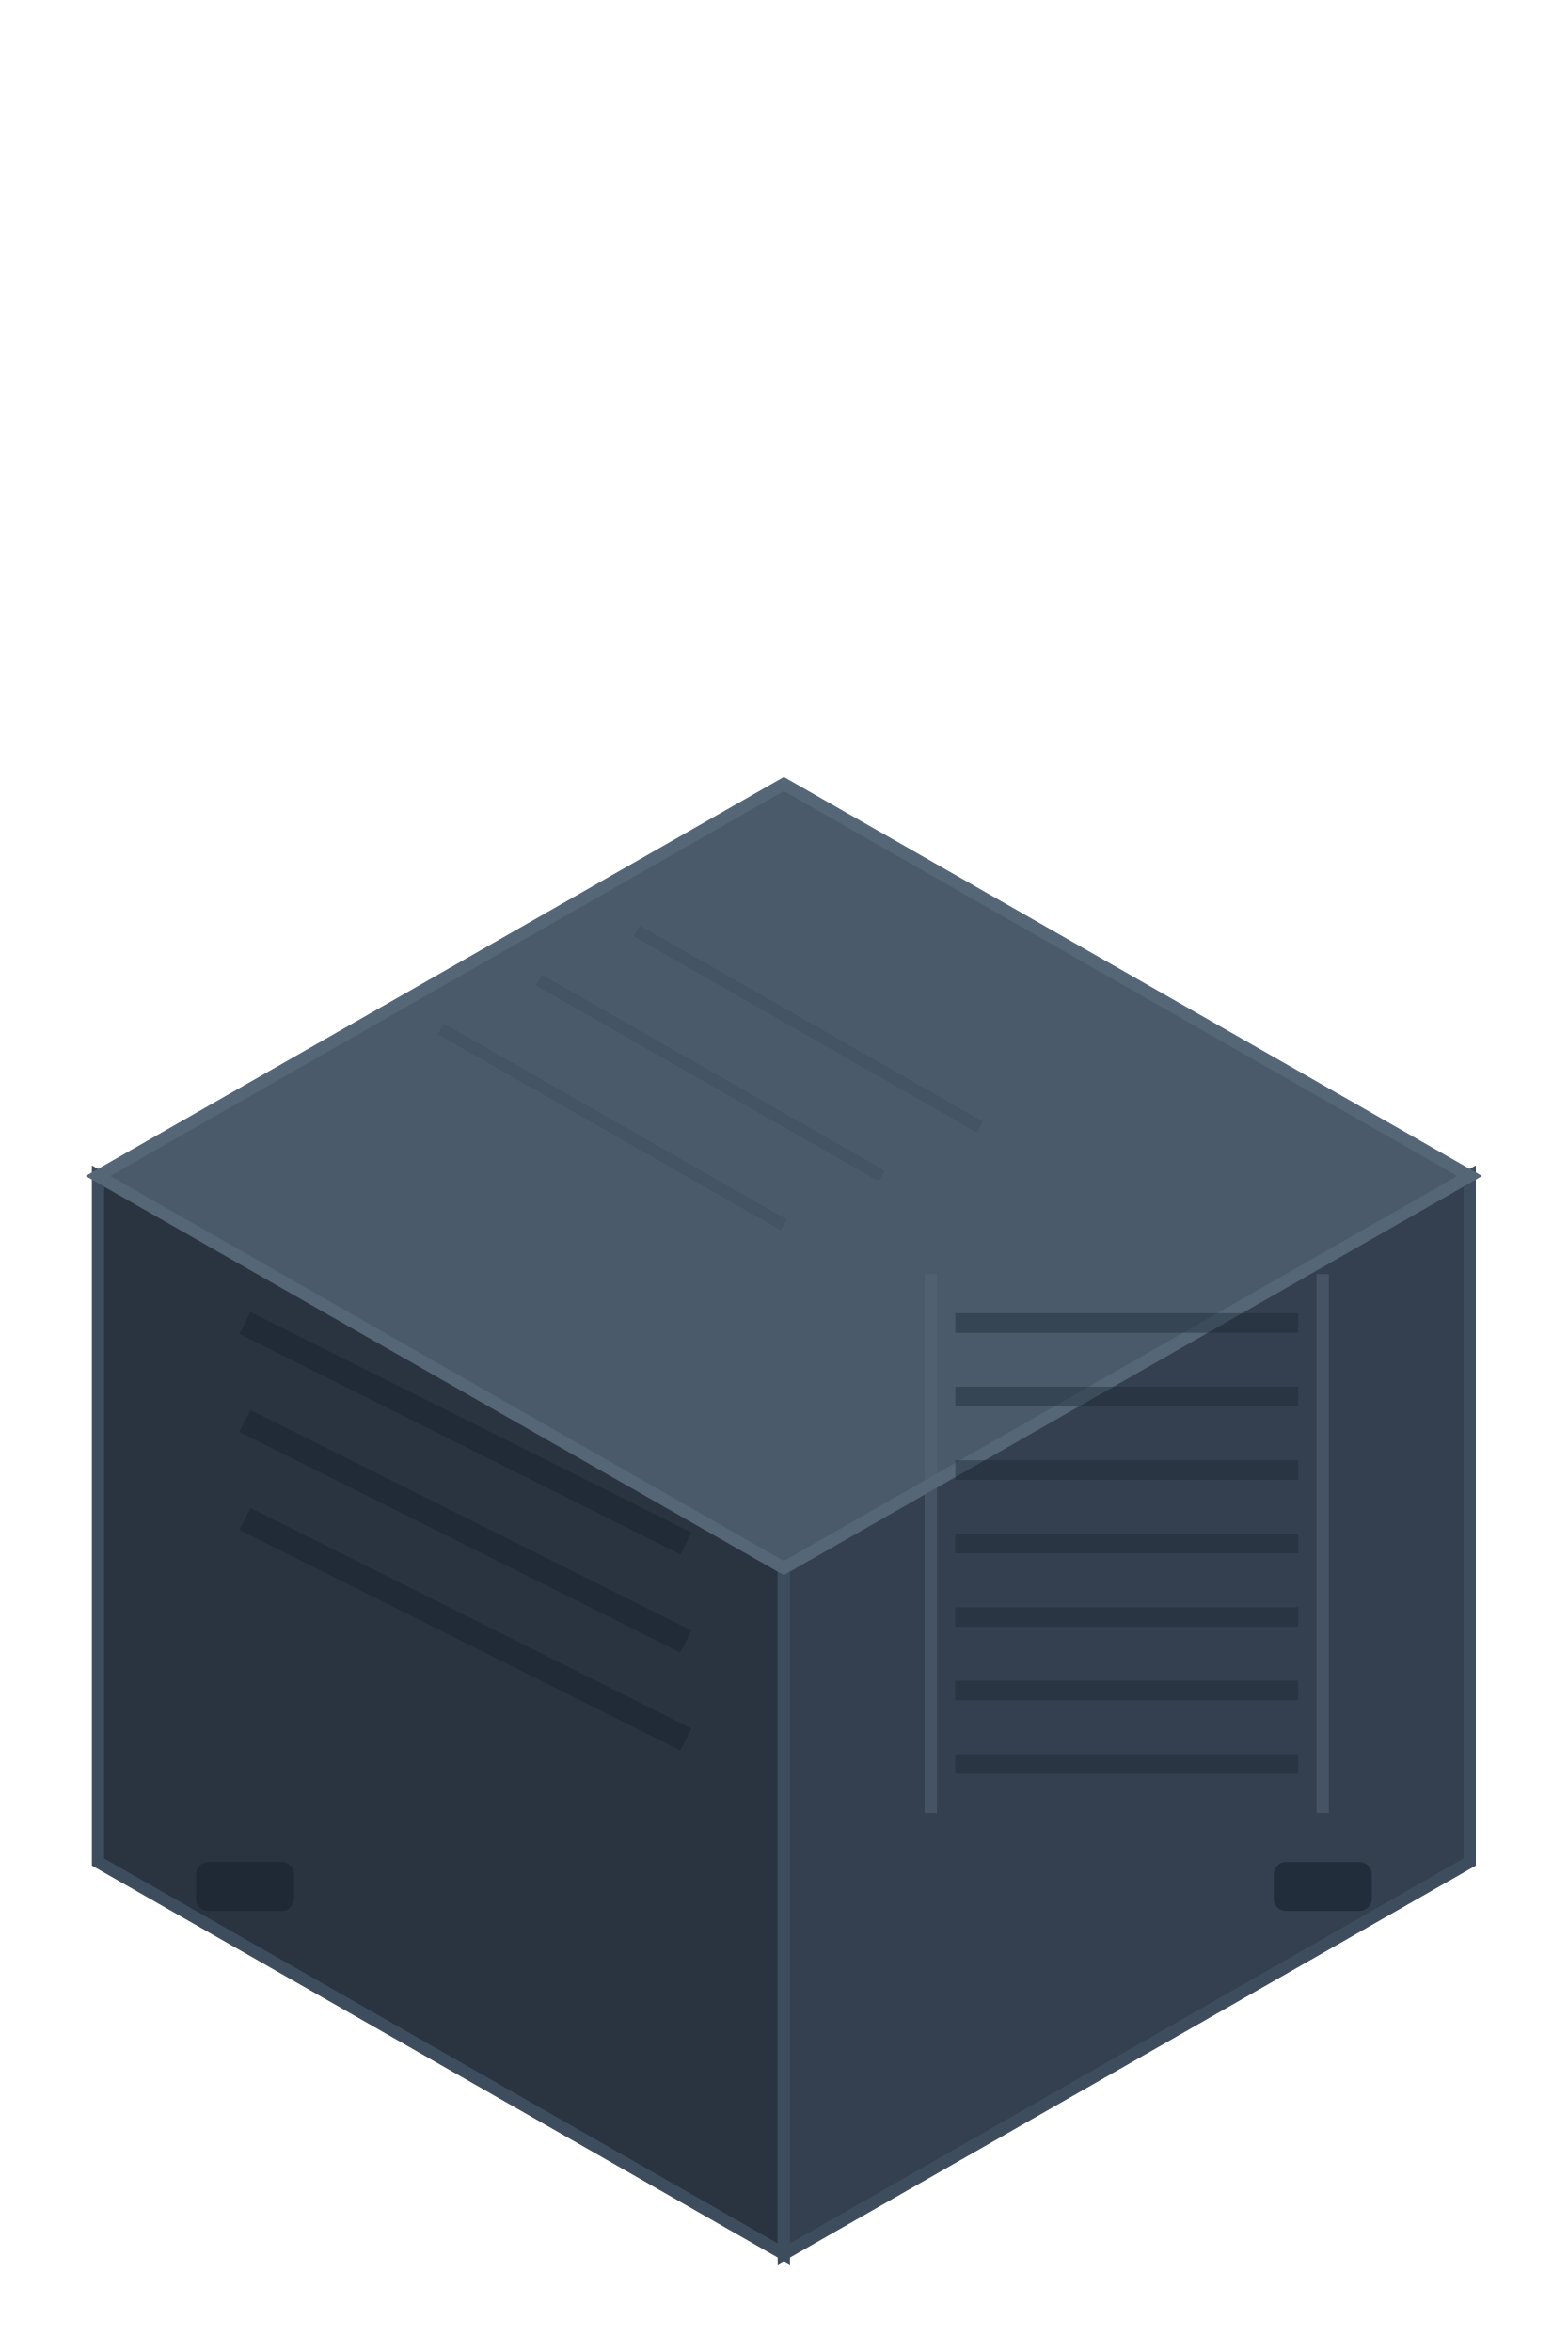
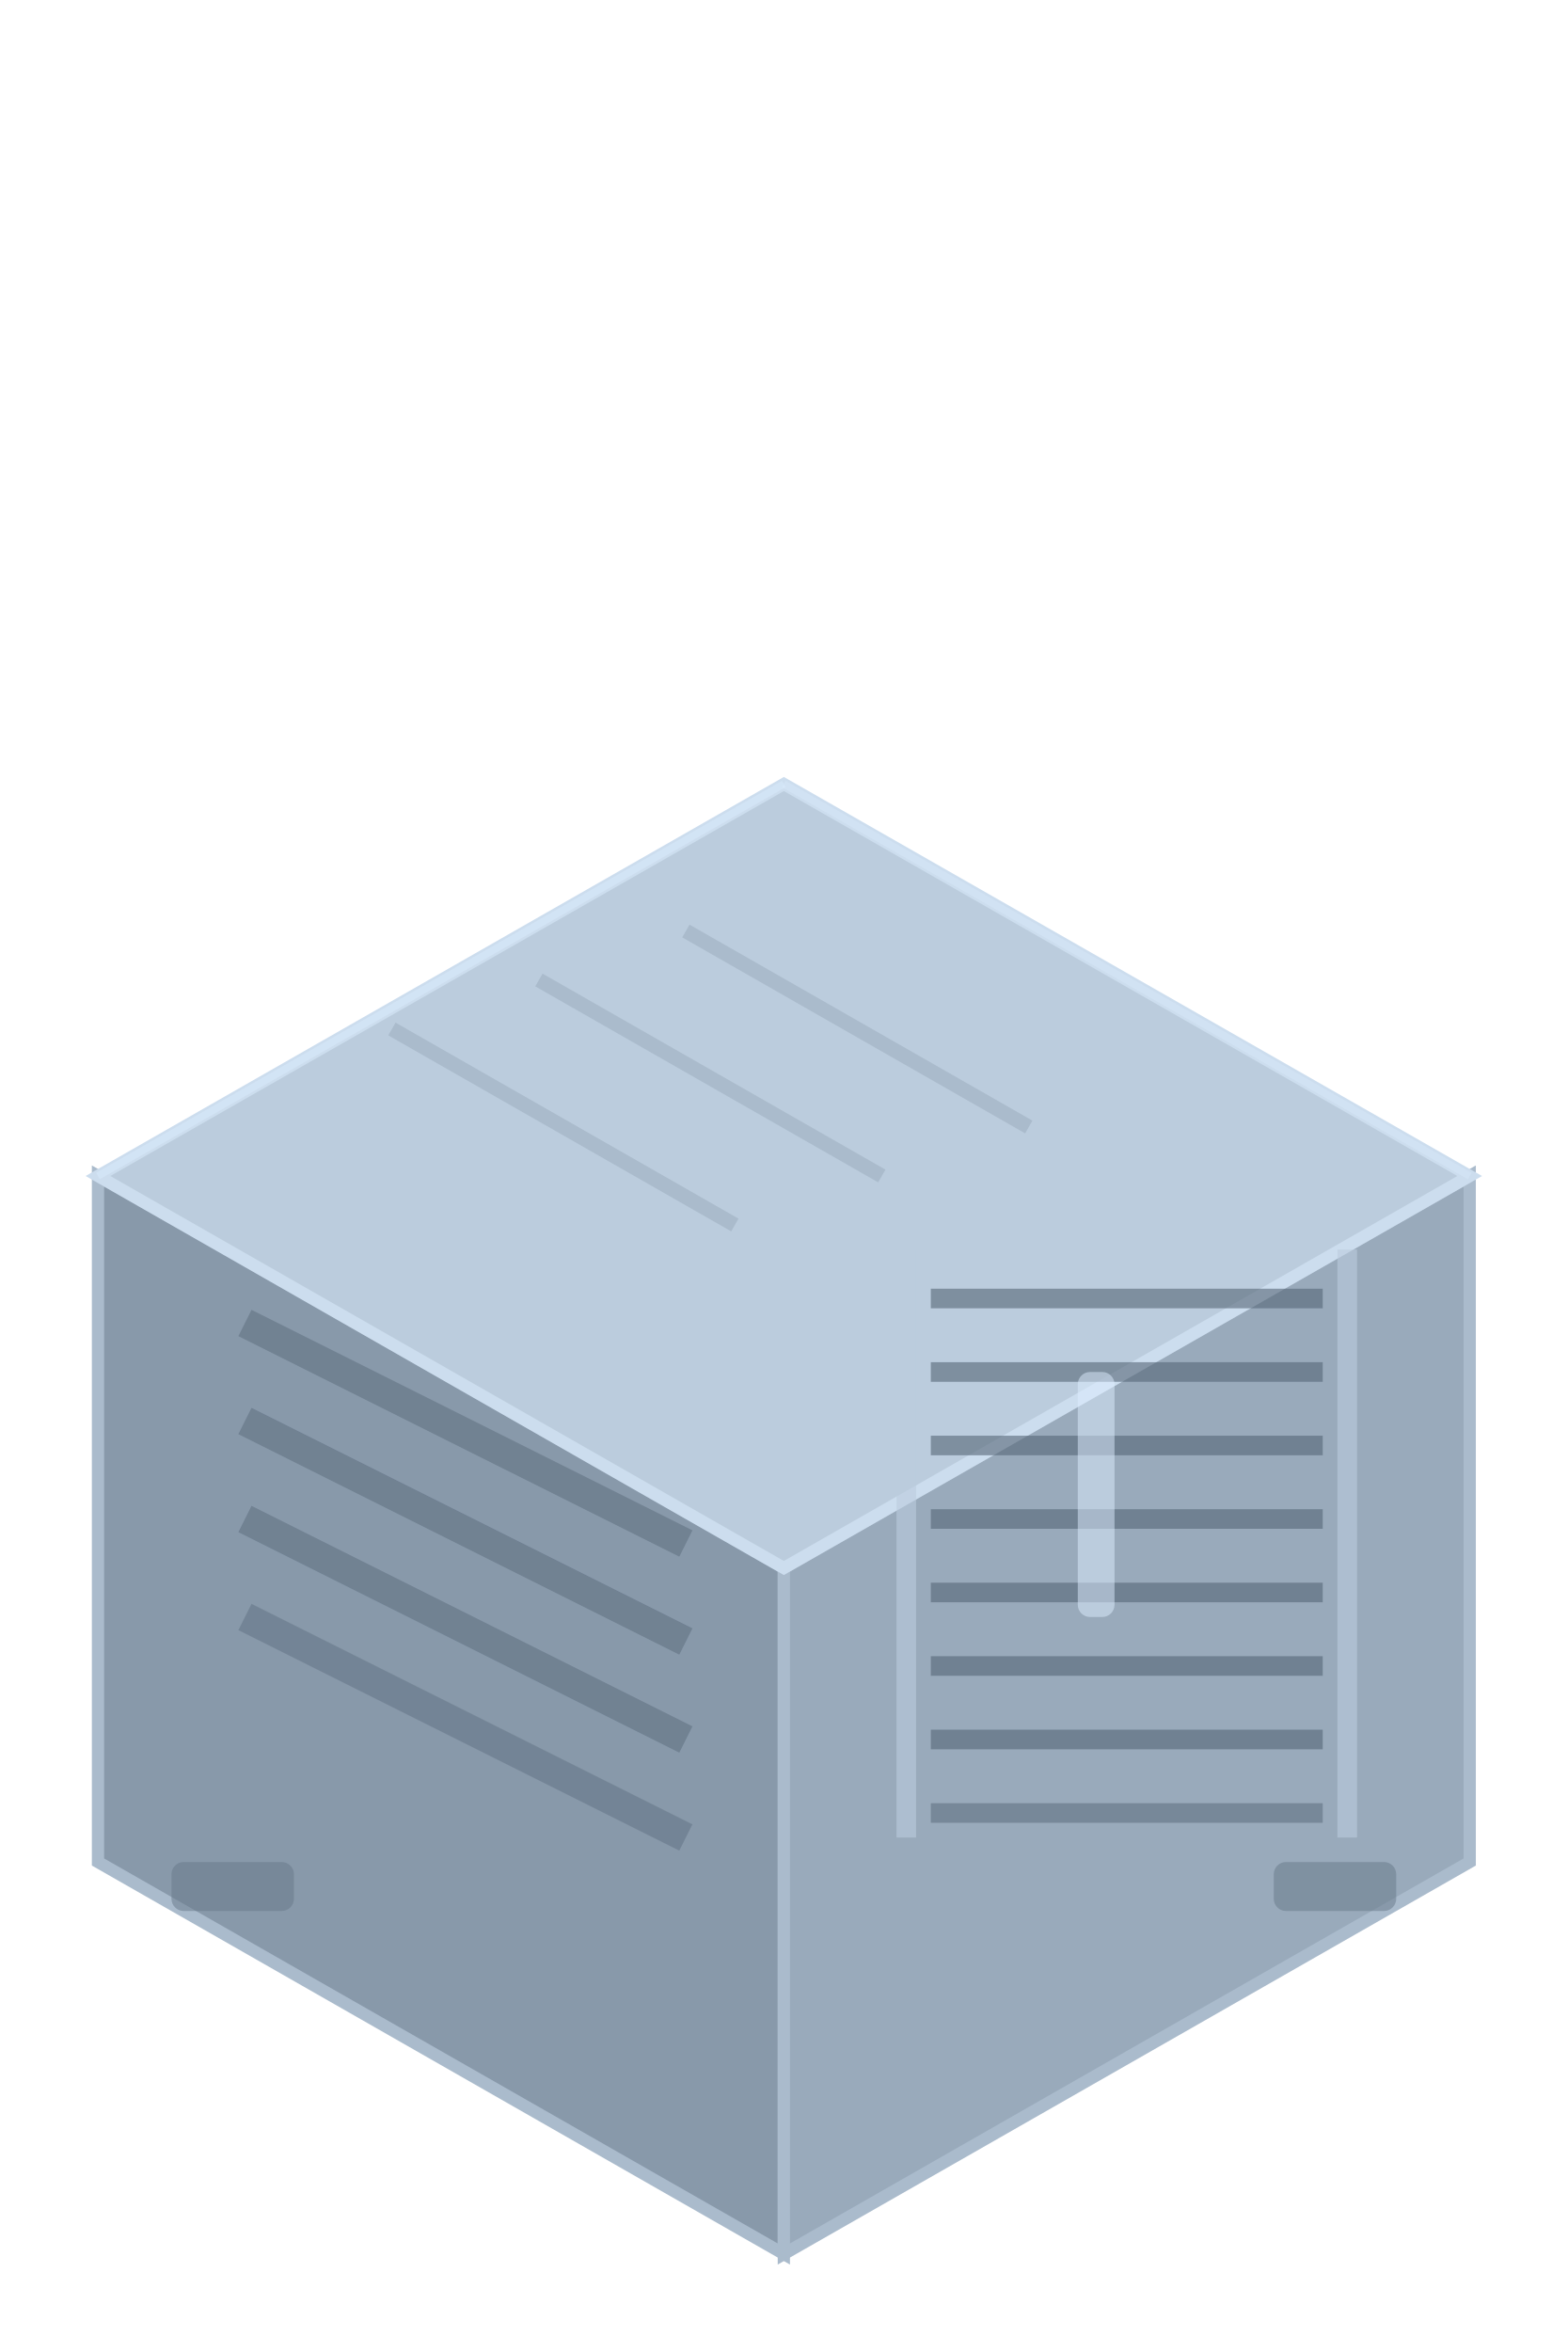
<svg xmlns="http://www.w3.org/2000/svg" width="64" height="96" viewBox="0 0 64 96">
-   <polygon points="4,48 32,64 32,92 4,76" fill="#2a3340" stroke="#3d4d5d" stroke-width="0.5" />
-   <polygon points="60,48 32,64 32,92 60,76" fill="#344050" stroke="#3d4d5d" stroke-width="0.5" />
-   <polygon points="32,32 60,48 32,64 4,48" fill="#4a5a6a" stroke="#556677" stroke-width="0.5" />
-   <line x1="10" y1="54" x2="28" y2="63" stroke="#1a2530" stroke-width="1" opacity="0.6" />
-   <line x1="10" y1="58" x2="28" y2="67" stroke="#1a2530" stroke-width="1" opacity="0.6" />
-   <line x1="10" y1="62" x2="28" y2="71" stroke="#1a2530" stroke-width="1" opacity="0.6" />
-   <line x1="38" y1="52" x2="38" y2="74" stroke="#556677" stroke-width="0.5" opacity="0.5" />
-   <line x1="54" y1="52" x2="54" y2="74" stroke="#556677" stroke-width="0.5" opacity="0.5" />
-   <line x1="39" y1="54" x2="53" y2="54" stroke="#1a2530" stroke-width="0.8" opacity="0.4" />
-   <line x1="39" y1="57" x2="53" y2="57" stroke="#1a2530" stroke-width="0.8" opacity="0.4" />
-   <line x1="39" y1="60" x2="53" y2="60" stroke="#1a2530" stroke-width="0.8" opacity="0.4" />
-   <line x1="39" y1="63" x2="53" y2="63" stroke="#1a2530" stroke-width="0.8" opacity="0.4" />
-   <line x1="39" y1="66" x2="53" y2="66" stroke="#1a2530" stroke-width="0.8" opacity="0.4" />
-   <line x1="39" y1="69" x2="53" y2="69" stroke="#1a2530" stroke-width="0.8" opacity="0.4" />
-   <line x1="39" y1="72" x2="53" y2="72" stroke="#1a2530" stroke-width="0.8" opacity="0.4" />
-   <line x1="18" y1="42" x2="32" y2="50" stroke="#3d4d5d" stroke-width="0.5" opacity="0.5" />
-   <line x1="22" y1="40" x2="36" y2="48" stroke="#3d4d5d" stroke-width="0.5" opacity="0.5" />
-   <line x1="26" y1="38" x2="40" y2="46" stroke="#3d4d5d" stroke-width="0.5" opacity="0.5" />
-   <rect x="8" y="76" width="4" height="2" rx="0.5" fill="#1a2530" opacity="0.7" />
-   <rect x="52" y="76" width="4" height="2" rx="0.5" fill="#1a2530" opacity="0.7" />
+   <polygon points="4,48 32,64 32,92 4,76" fill="#8899aa" stroke="#aabbcc" stroke-width="0.5" />
+   <polygon points="60,48 32,64 32,92 60,76" fill="#99aabb" stroke="#aabbcc" stroke-width="0.5" />
+   <polygon points="32,32 60,48 32,64 4,48" fill="#bbccdd" stroke="#ccddee" stroke-width="0.5" />
+   <line x1="10" y1="54" x2="28" y2="63" stroke="#667788" stroke-width="1.2" opacity="0.7" />
+   <line x1="10" y1="58" x2="28" y2="67" stroke="#667788" stroke-width="1.2" opacity="0.7" />
+   <line x1="10" y1="62" x2="28" y2="71" stroke="#667788" stroke-width="1.2" opacity="0.7" />
+   <line x1="10" y1="66" x2="28" y2="75" stroke="#667788" stroke-width="1.2" opacity="0.6" />
+   <line x1="37" y1="51" x2="37" y2="75" stroke="#bbccdd" stroke-width="0.8" opacity="0.6" />
+   <line x1="55" y1="51" x2="55" y2="75" stroke="#bbccdd" stroke-width="0.8" opacity="0.6" />
+   <line x1="38" y1="53" x2="54" y2="53" stroke="#556677" stroke-width="0.8" opacity="0.6" />
+   <line x1="38" y1="56" x2="54" y2="56" stroke="#556677" stroke-width="0.8" opacity="0.6" />
+   <line x1="38" y1="59" x2="54" y2="59" stroke="#556677" stroke-width="0.8" opacity="0.6" />
+   <line x1="38" y1="62" x2="54" y2="62" stroke="#556677" stroke-width="0.8" opacity="0.6" />
+   <line x1="38" y1="65" x2="54" y2="65" stroke="#556677" stroke-width="0.8" opacity="0.6" />
+   <line x1="38" y1="68" x2="54" y2="68" stroke="#556677" stroke-width="0.8" opacity="0.6" />
+   <line x1="38" y1="71" x2="54" y2="71" stroke="#556677" stroke-width="0.8" opacity="0.6" />
+   <line x1="38" y1="74" x2="54" y2="74" stroke="#556677" stroke-width="0.8" opacity="0.5" />
+   <line x1="16" y1="42" x2="30" y2="50" stroke="#99aabb" stroke-width="0.6" opacity="0.5" />
+   <line x1="22" y1="40" x2="36" y2="48" stroke="#99aabb" stroke-width="0.6" opacity="0.5" />
+   <line x1="28" y1="38" x2="42" y2="46" stroke="#99aabb" stroke-width="0.6" opacity="0.5" />
+   <rect x="44" y="56" width="1.5" height="10" rx="0.5" fill="#ddeeff" opacity="0.5" />
+   <rect x="7" y="76" width="5" height="2" rx="0.5" fill="#667788" opacity="0.5" />
+   <rect x="52" y="76" width="5" height="2" rx="0.5" fill="#667788" opacity="0.5" />
+   <line x1="4" y1="48" x2="32" y2="32" stroke="#ddeeff" stroke-width="0.3" opacity="0.4" />
+   <line x1="32" y1="32" x2="60" y2="48" stroke="#ddeeff" stroke-width="0.3" opacity="0.3" />
</svg>
